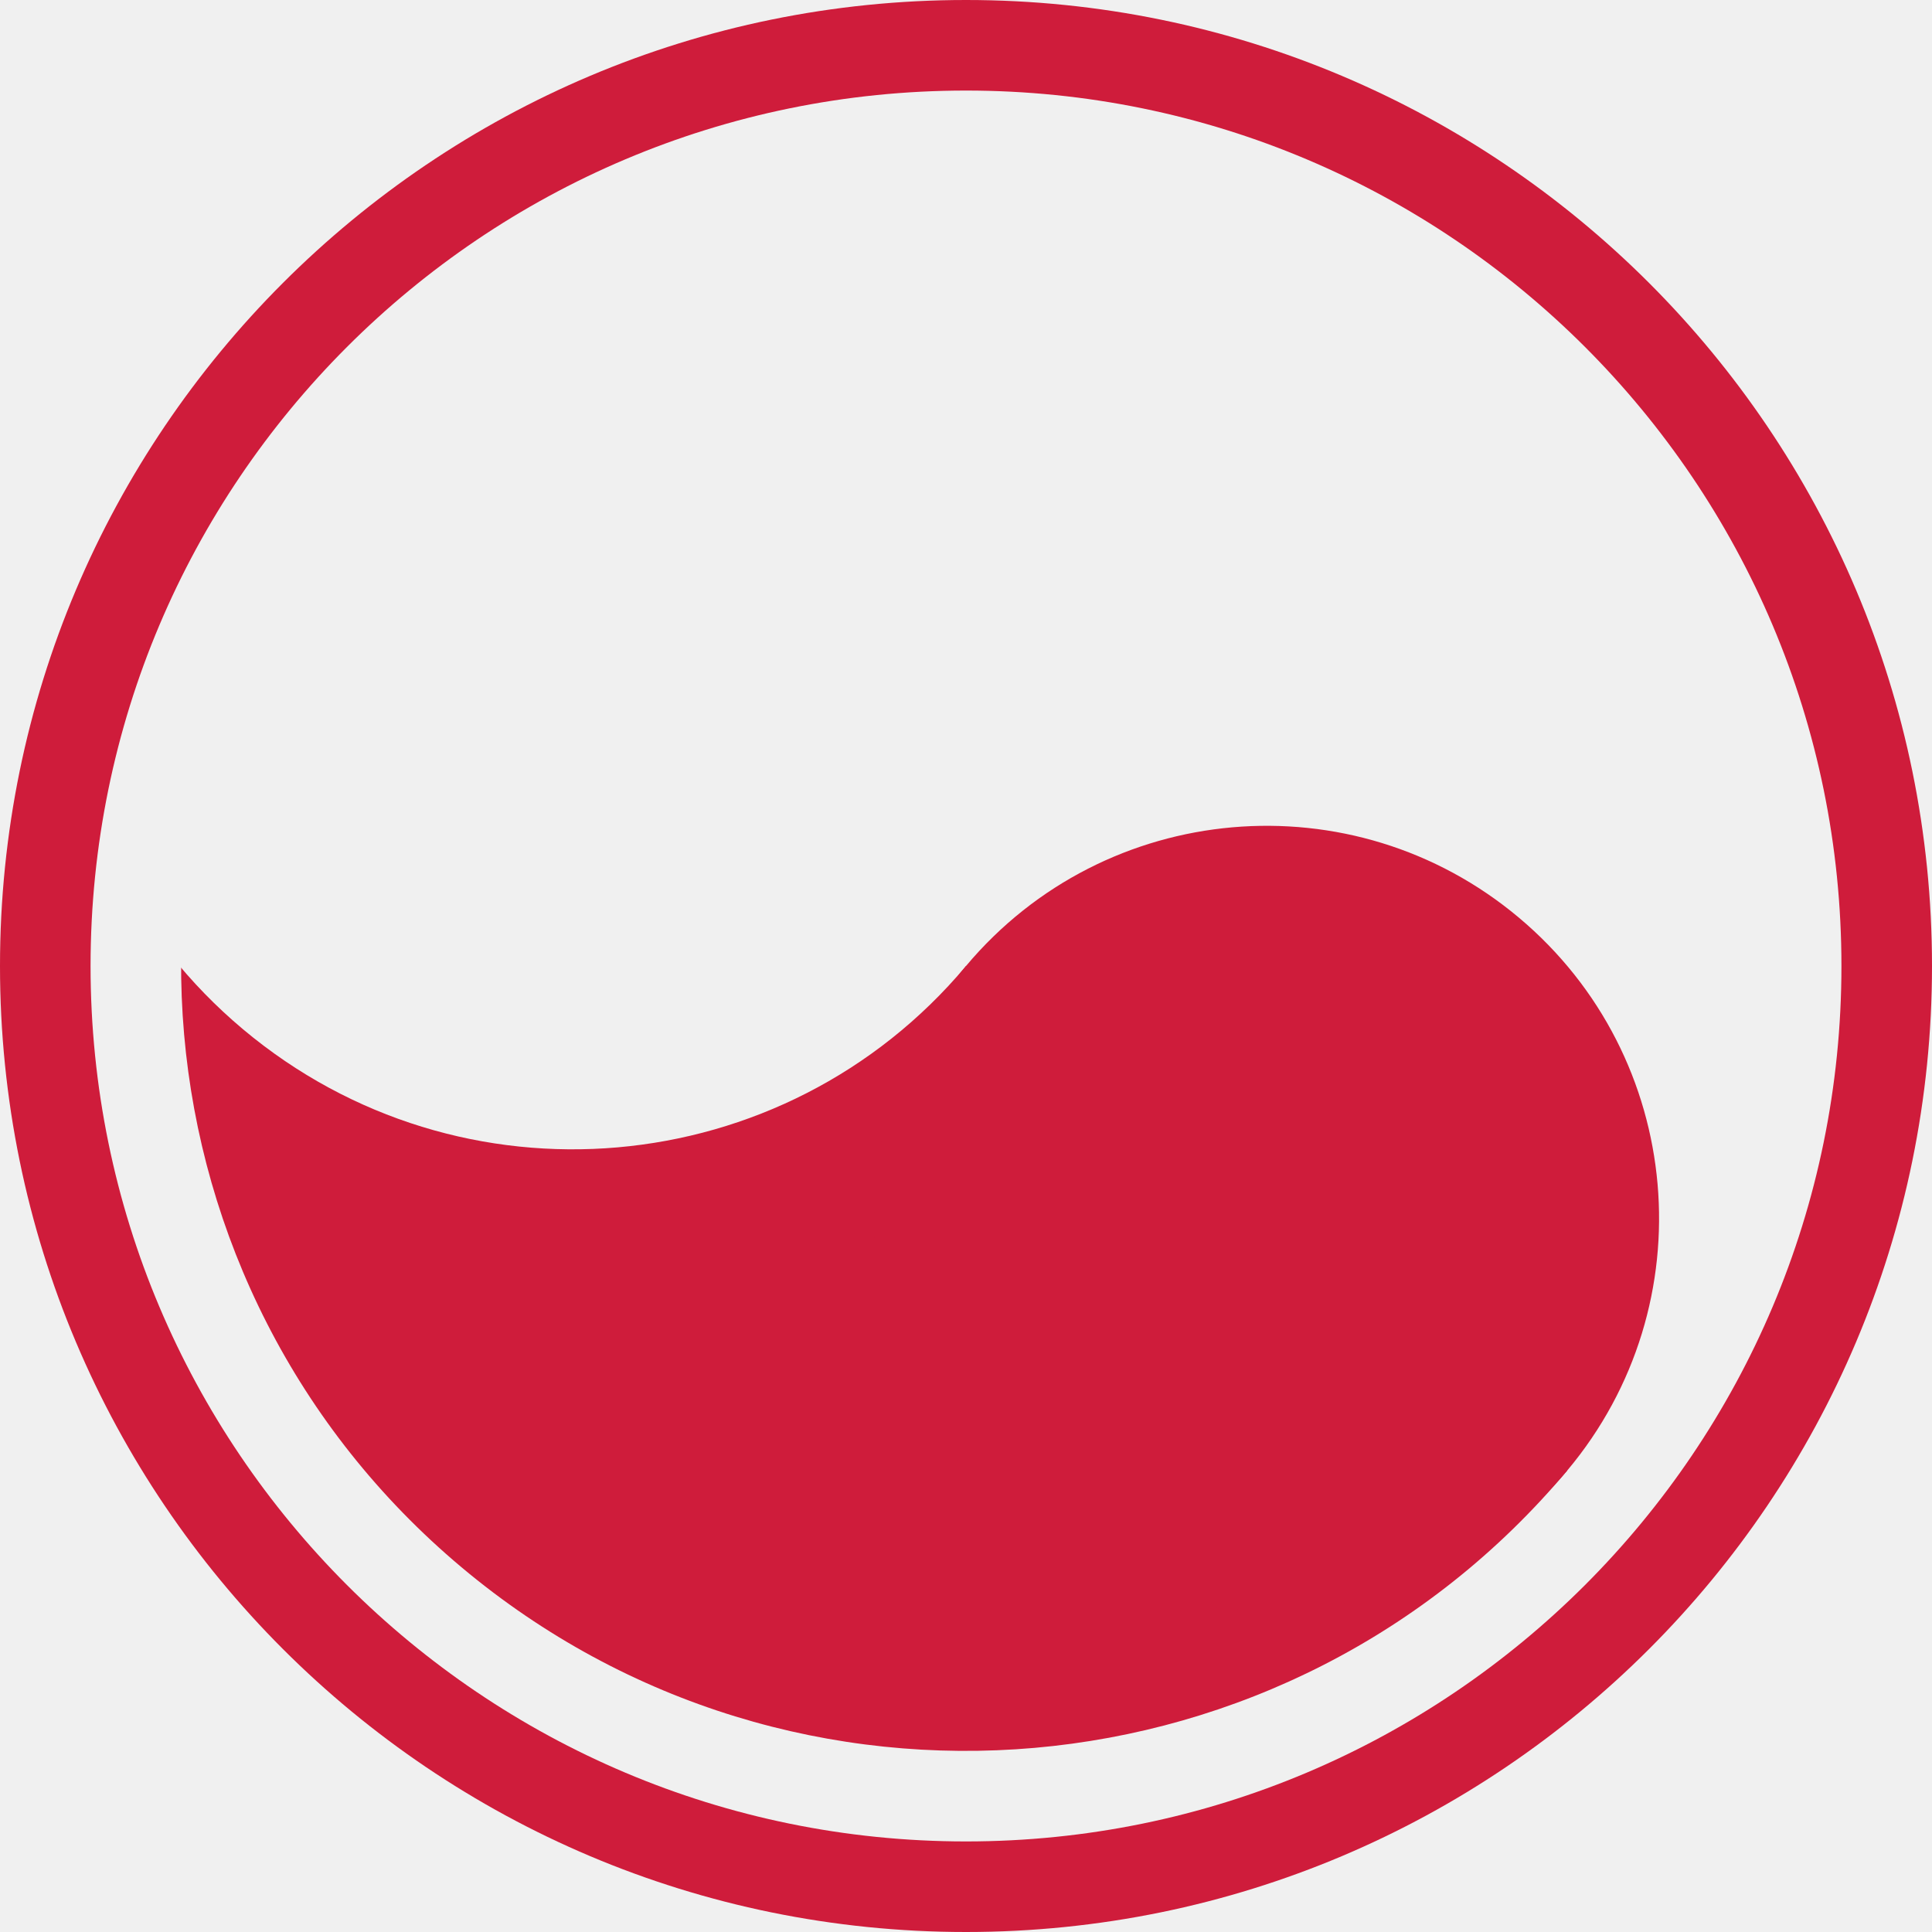
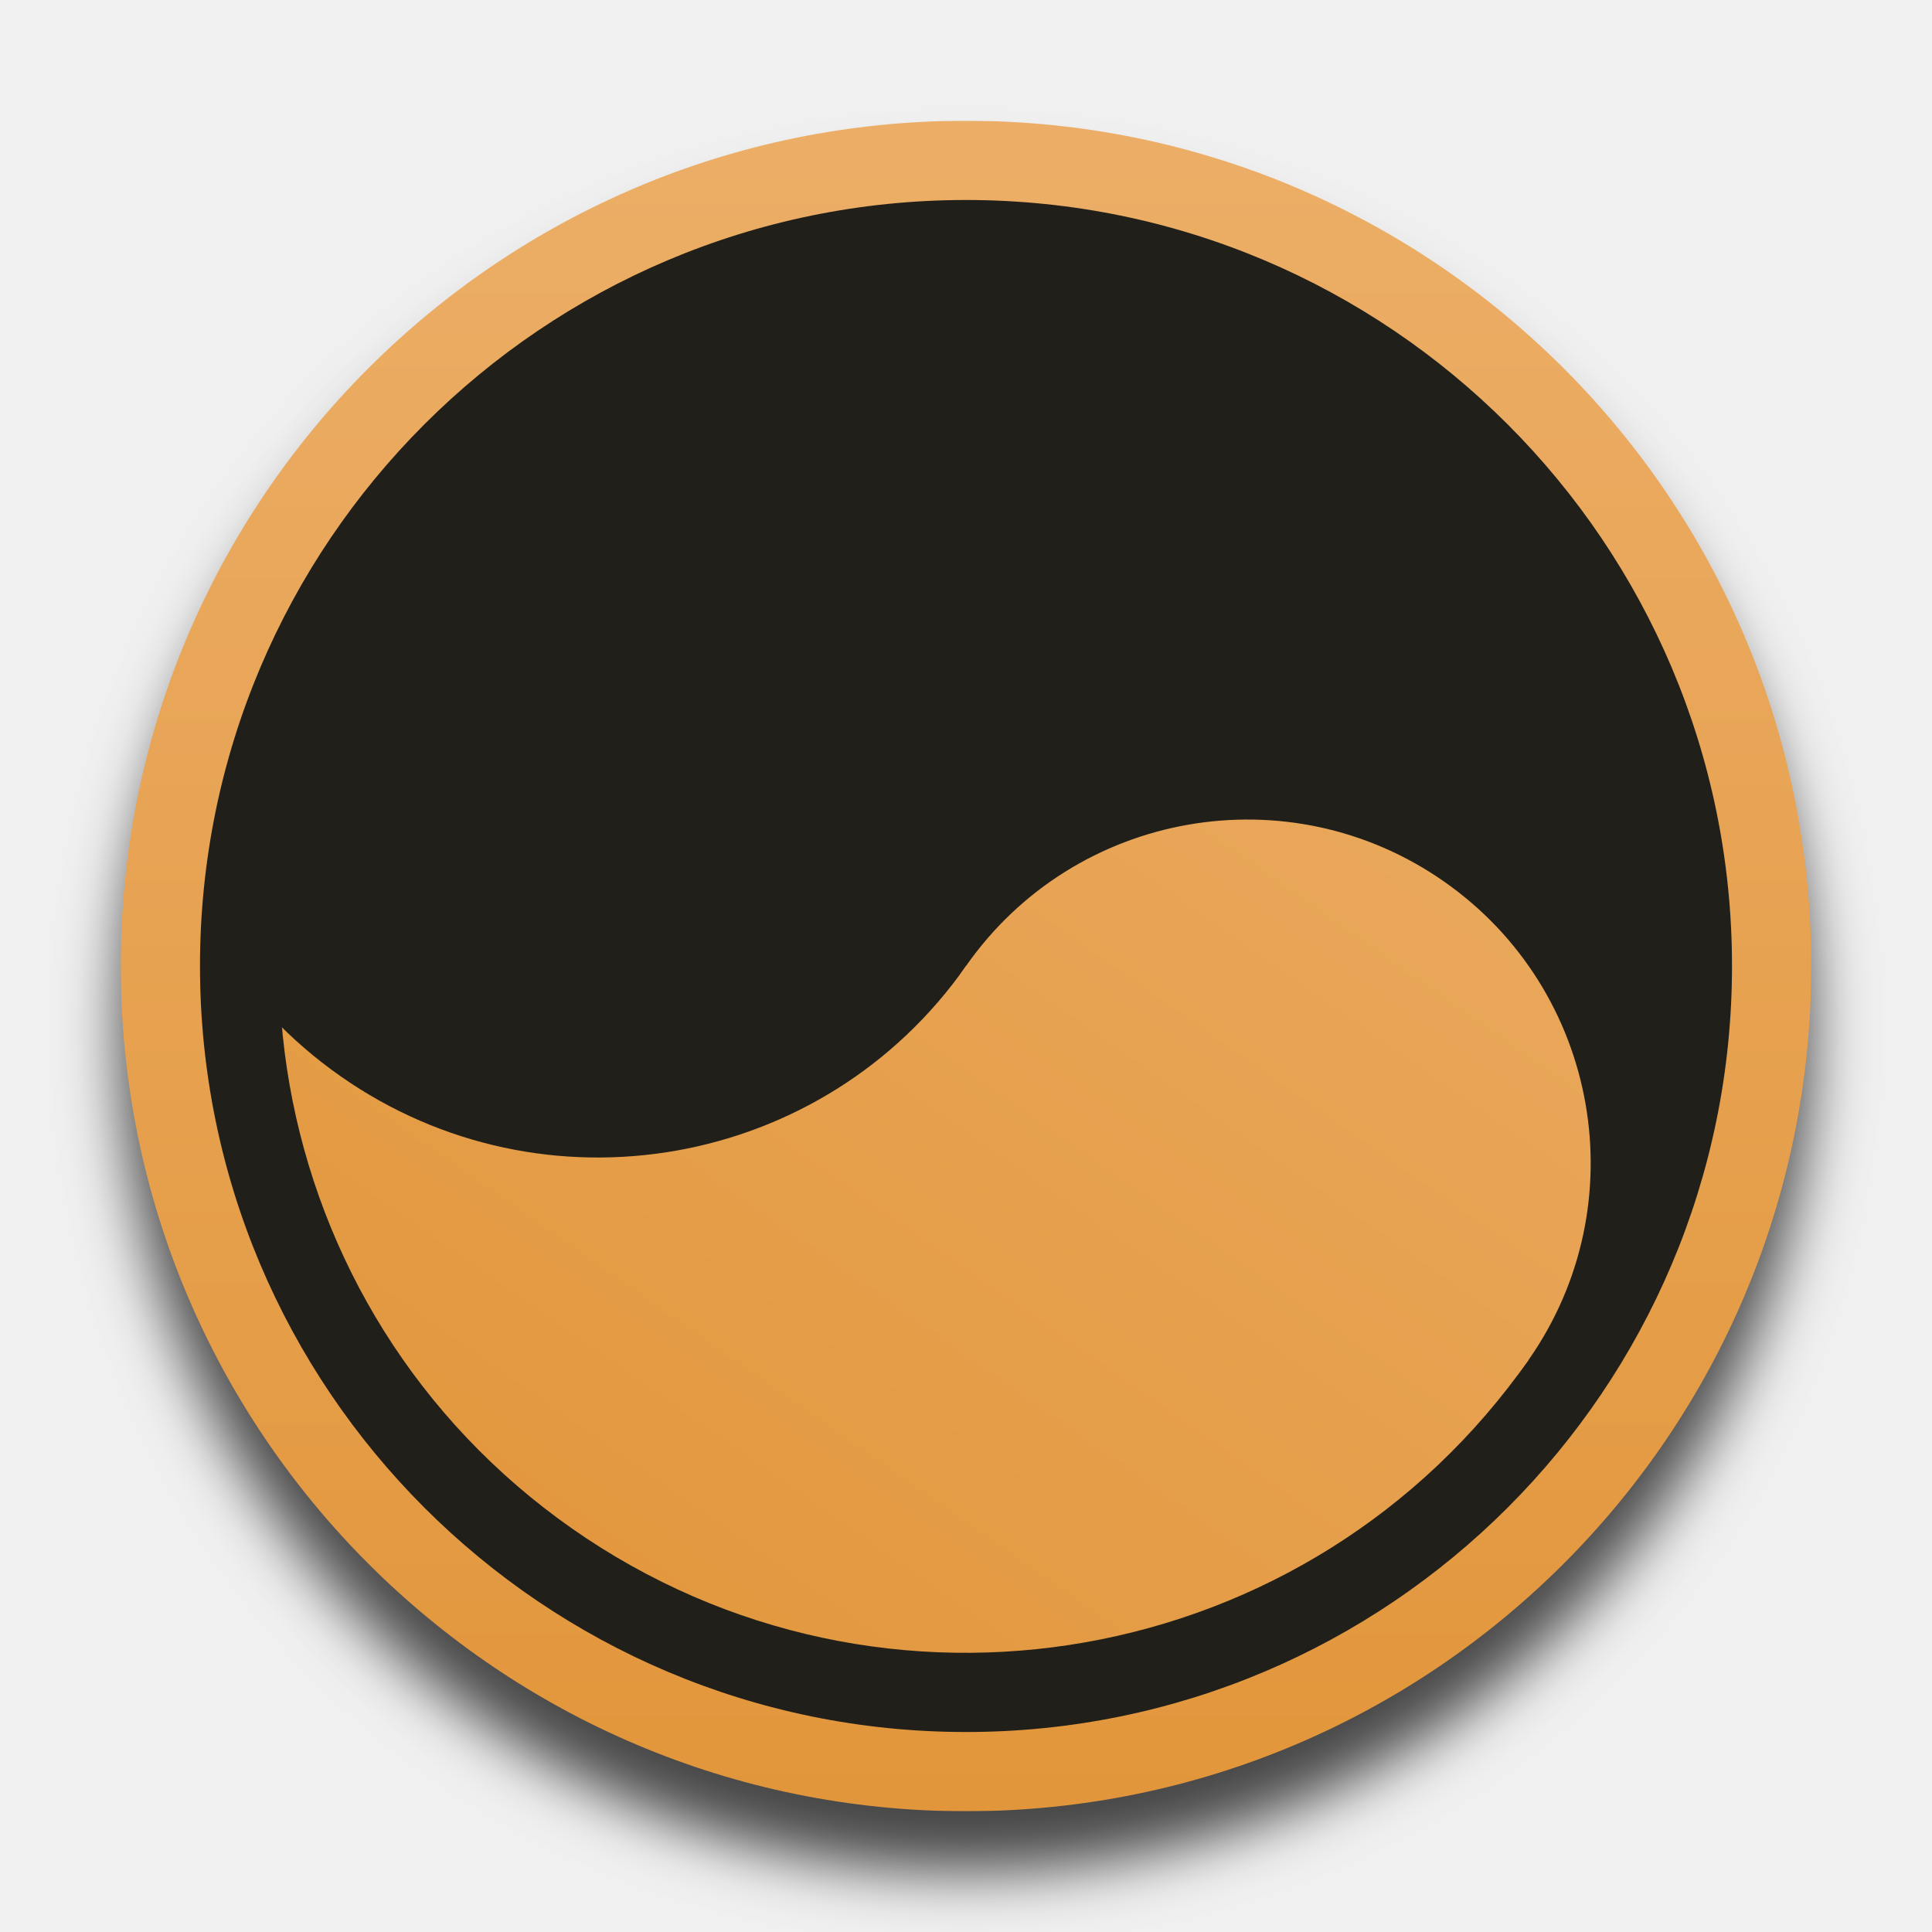
- <svg xmlns="http://www.w3.org/2000/svg" xmlns:xlink="http://www.w3.org/1999/xlink" version="1.1" id="Capa_1" height="180" width="180">
+ <svg xmlns="http://www.w3.org/2000/svg" xmlns:xlink="http://www.w3.org/1999/xlink" id="svg" height="1024" width="1024">
  <defs>
    <circle id="innerCircle" cx="32" cy="32" r="26" />
    <circle id="leftAtom" cx="15" cy="32" r="17" />
    <circle id="rightAtom" cx="45" cy="32" r="13" />
    <mask id="innerCircleMask">
      <use xlink:href="#innerCircle" fill="white" />
    </mask>
    <rect id="bg" width="64" height="64" fill="white" />
    <mask id="bgmask">
      <use xlink:href="#bg" />
-       <circle cx="32" cy="32" r="29" />
+       <circle cx="32" cy="32" r="29" fill="black" />
    </mask>
    <mask id="mainShapeMask">
      <use xlink:href="#bg" />
-       <use xlink:href="#leftAtom" />
-       <rect cy="32" width="64" height="32" />
+       <use xlink:href="#leftAtom" fill="black" />
+       <rect cy="32" width="64" height="32" fill="black" />
    </mask>
    <g id="border">
      <circle cx="32" cy="32" r="32" mask="url(#bgmask)" />
    </g>
    <g id="front">
      <use xlink:href="#innerCircle" mask="url(#mainShapeMask)" />
      <use xlink:href="#rightAtom" />
    </g>
    <g id="logo">
      <use xlink:href="#border" />
-       <use xlink:href="#front" transform="rotate(40 32 32)" />
+       <use xlink:href="#front" transform="rotate(35 32 32)" />
+     </g>
+     <linearGradient id="cd" x1="0" y1="0" x2="0" y2="64px" gradientUnits="userSpaceOnUse">
+       <stop offset="0%" style="stop-color:#ECAE67;stop-opacity:1" />
+       <stop offset="100%" style="stop-color:#E2963B;stop-opacity:1" />
+     </linearGradient>
+     <filter id="toShadow" x="-50%" y="-50%" width="200%" height="200%">
+       <feOffset result="offOut" in="SourceAlpha" dx="0" dy="2" />
+       <feGaussianBlur result="blurOut" in="offOut" stdDeviation="1" />
+     </filter>
+     <g id="txLogo" transform="translate(4, 4)">
+       <use xlink:href="#scalledLogo" />
+     </g>
+     <g id="scalledLogo" transform="scale(0.875)">
+       <use xlink:href="#filledLogo" />
+     </g>
+     <g id="filledLogo">
+       <circle cx="32" cy="32" r="30" fill="#211F1A" />
+       <use xlink:href="#logo" fill="url(#cd)" />
    </g>
  </defs>
-   <use xlink:href="#logo" fill="#CF1C3B" transform="scale(2.8125)" />
+   <g transform="scale(16)">
+     <use xlink:href="#txLogo" filter="url(#toShadow)" opacity="0.7" />
+     <use xlink:href="#txLogo" />
+   </g>
</svg>
